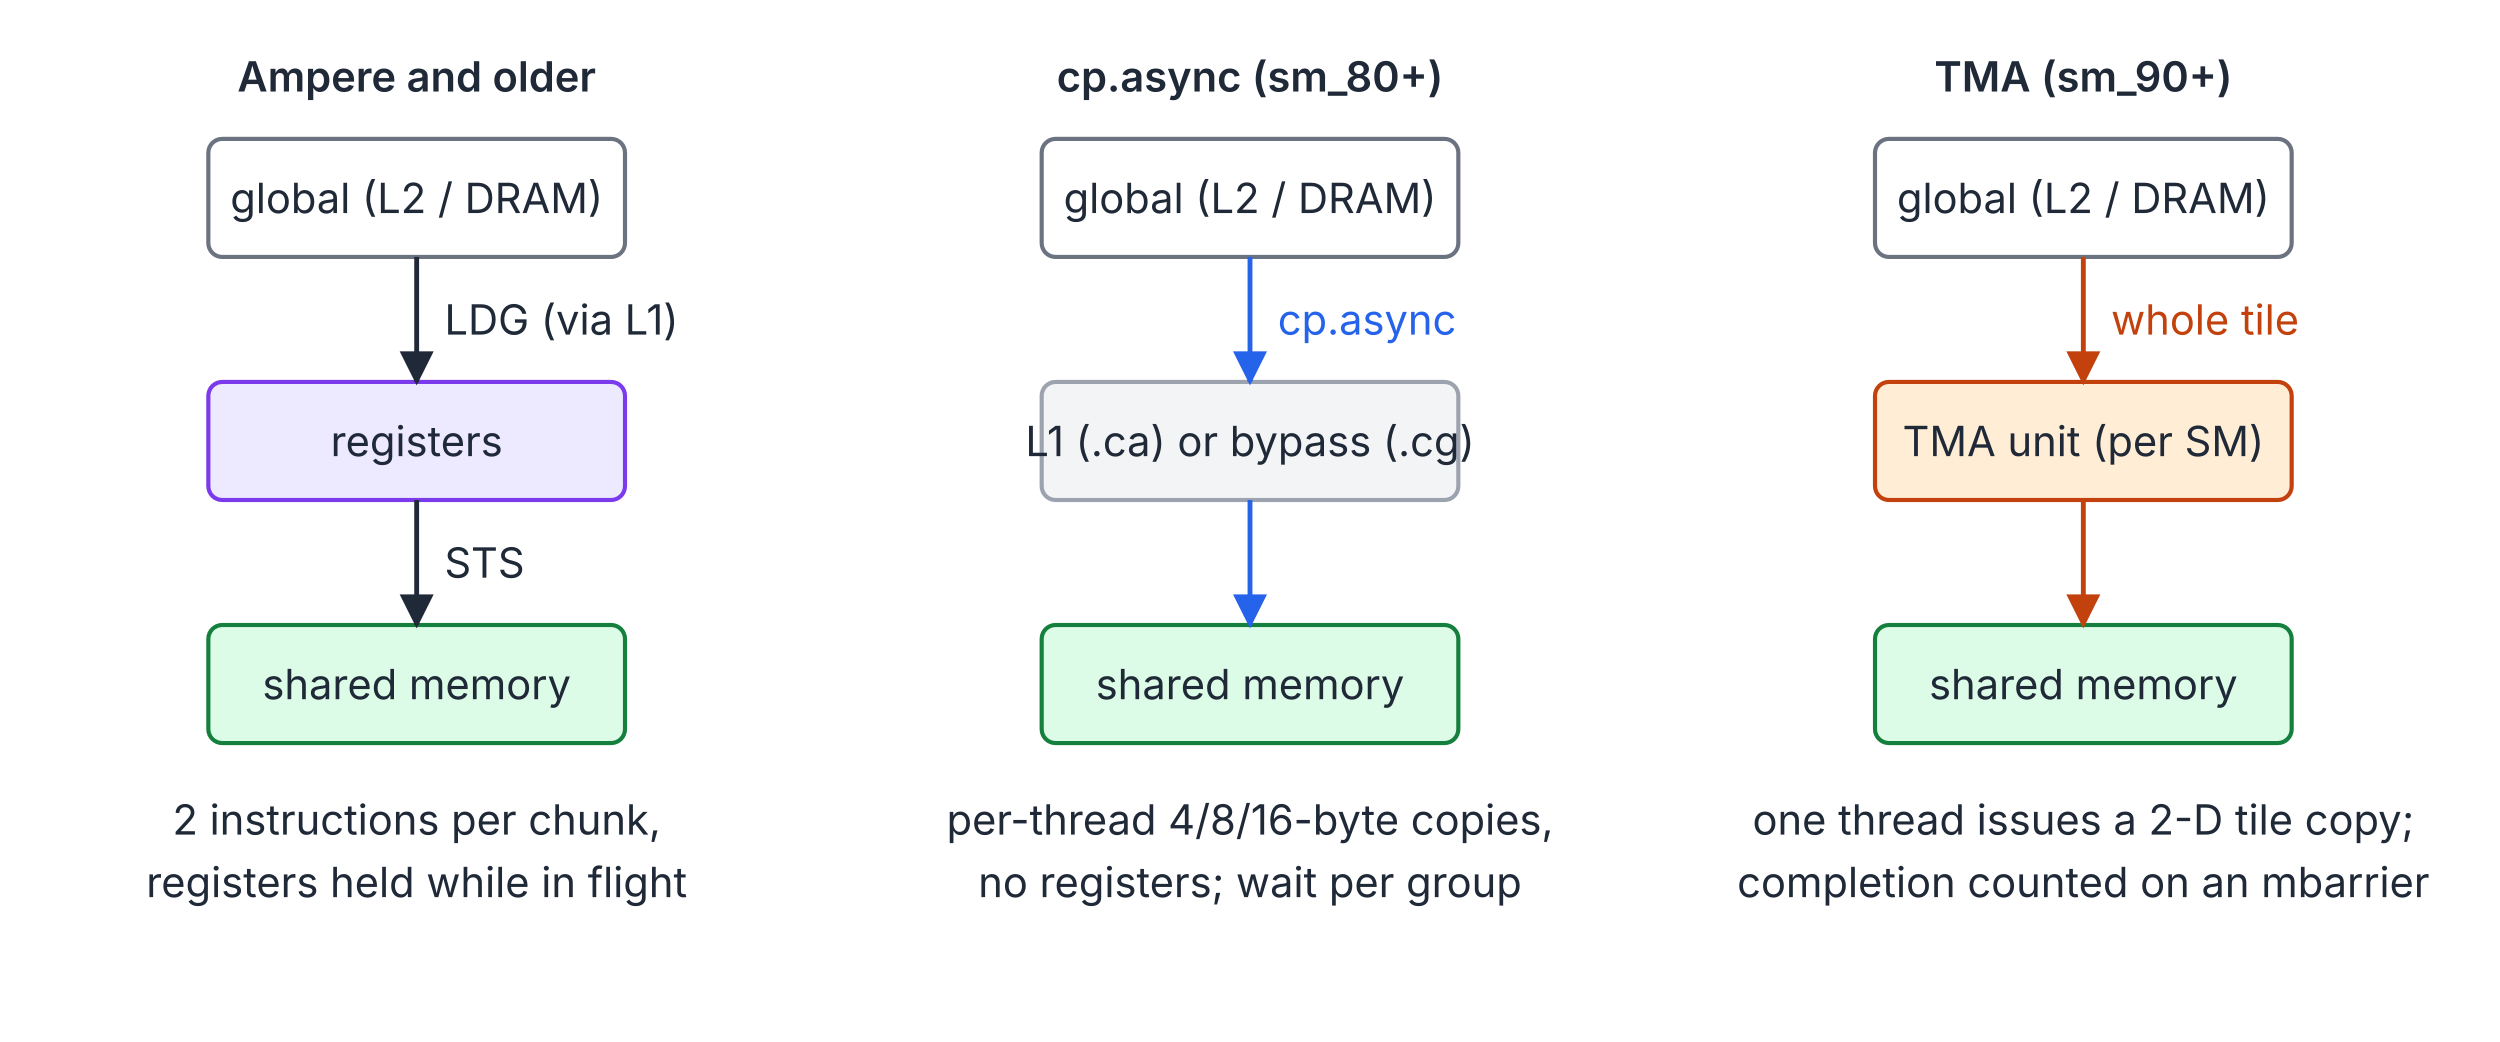
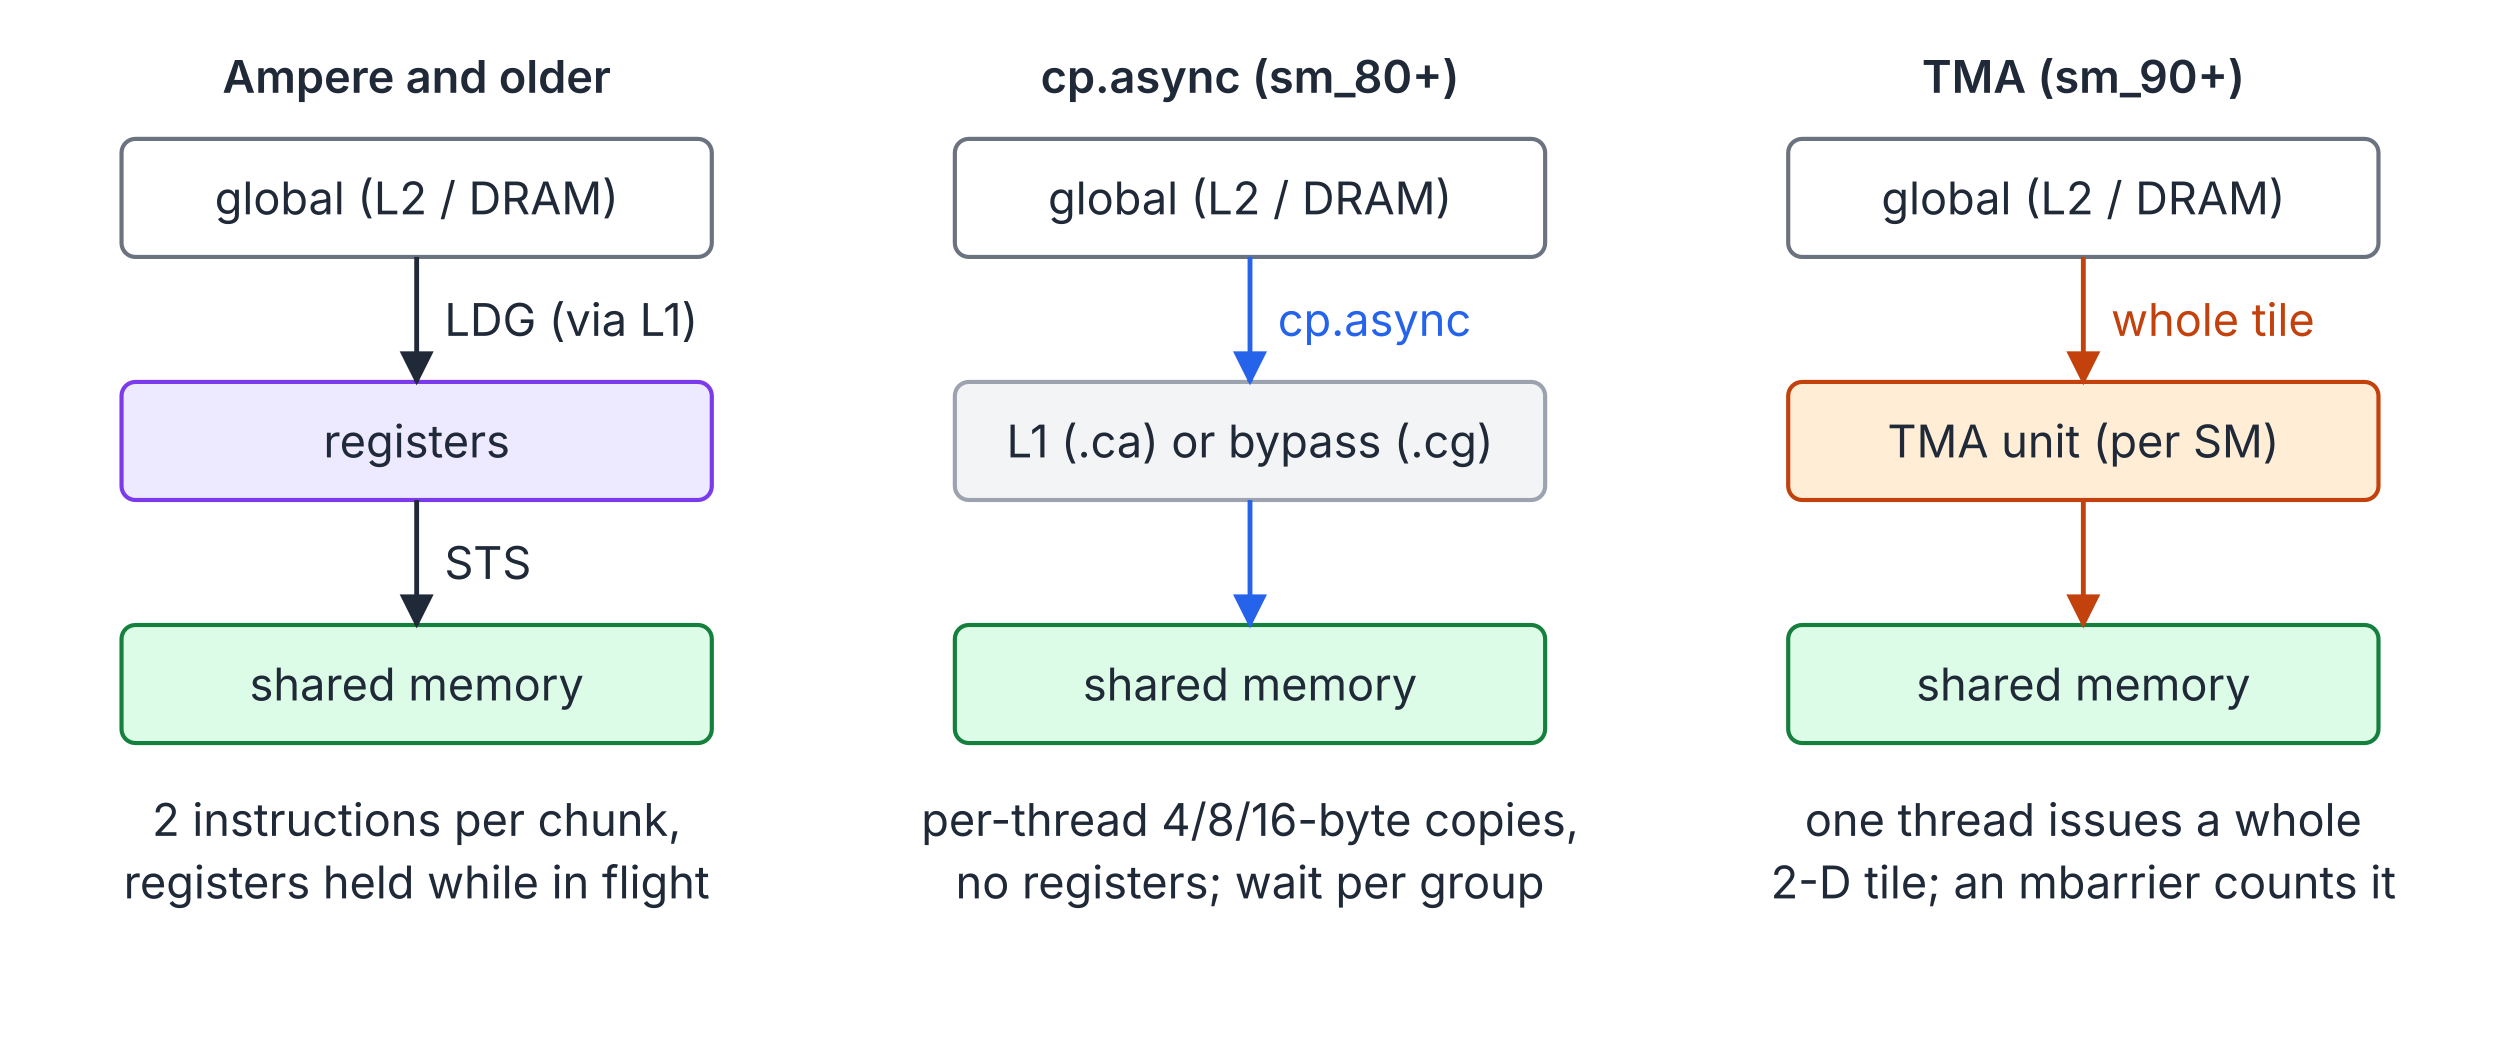
<svg xmlns="http://www.w3.org/2000/svg" viewBox="0 0 720 300" width="720" height="300" class="fig-svg" role="img">
-   <style>.fig-paper{fill:var(--fig-paper,#ffffff)}.fig-panel{fill:var(--fig-panel,#f8fafc)}.fig-none{fill:none}.s-ink{stroke:var(--fig-ink,#1f2937)}.t-ink{fill:var(--fig-ink,#1f2937)}.f-ink{fill:var(--fig-ink-soft,#f3f4f6)}.f-ink2{fill:var(--fig-ink-mid,#e5e7eb)}.k-ink{fill:var(--fig-ink,#1f2937)}.s-muted{stroke:var(--fig-muted,#6b7280)}.t-muted{fill:var(--fig-muted,#6b7280)}.f-muted{fill:var(--fig-muted-soft,#f9fafb)}.f-muted2{fill:var(--fig-muted-mid,#e5e7eb)}.k-muted{fill:var(--fig-muted,#6b7280)}.s-line{stroke:var(--fig-line,#9ca3af)}.t-line{fill:var(--fig-line,#9ca3af)}.f-line{fill:var(--fig-line-soft,#f3f4f6)}.f-line2{fill:var(--fig-line-mid,#d1d5db)}.k-line{fill:var(--fig-line,#9ca3af)}.s-a{stroke:var(--fig-a,#2563eb)}.t-a{fill:var(--fig-a,#2563eb)}.f-a{fill:var(--fig-a-soft,#dbeafe)}.f-a2{fill:var(--fig-a-mid,#93c5fd)}.k-a{fill:var(--fig-a,#2563eb)}.s-b{stroke:var(--fig-b,#c2410c)}.t-b{fill:var(--fig-b,#c2410c)}.f-b{fill:var(--fig-b-soft,#ffedd5)}.f-b2{fill:var(--fig-b-mid,#fdba74)}.k-b{fill:var(--fig-b,#c2410c)}.s-c{stroke:var(--fig-c,#15803d)}.t-c{fill:var(--fig-c,#15803d)}.f-c{fill:var(--fig-c-soft,#dcfce7)}.f-c2{fill:var(--fig-c-mid,#86efac)}.k-c{fill:var(--fig-c,#15803d)}.s-d{stroke:var(--fig-d,#7c3aed)}.t-d{fill:var(--fig-d,#7c3aed)}.f-d{fill:var(--fig-d-soft,#ede9fe)}.f-d2{fill:var(--fig-d-mid,#c4b5fd)}.k-d{fill:var(--fig-d,#7c3aed)}.s-hl{stroke:var(--fig-hl,#dc2626)}.t-hl{fill:var(--fig-hl,#dc2626)}.f-hl{fill:var(--fig-hl-soft,#fee2e2)}.f-hl2{fill:var(--fig-hl-mid,#fca5a5)}.k-hl{fill:var(--fig-hl,#dc2626)}.fig-txt{font-family:Inter,system-ui,-apple-system,'Segoe UI',sans-serif;font-size:14px}.fig-mono{font-family:'Ubuntu Mono',ui-monospace,Menlo,monospace;font-size:14px}.fig-small{font-size:12px}.fig-tiny{font-size:9.5px}.fig-big{font-size:16px}.fig-bold{font-weight:600}.fig-it{font-style:italic}</style>
+   <style>.fig-paper{fill:var(--fig-paper,#ffffff)}.fig-panel{fill:var(--fig-panel,#f8fafc)}.fig-none{fill:none}.s-ink{stroke:var(--fig-ink,#1f2937)}.t-ink{fill:var(--fig-ink,#1f2937)}.f-ink{fill:var(--fig-ink-soft,#f3f4f6)}.f-ink2{fill:var(--fig-ink-mid,#e5e7eb)}.k-ink{fill:var(--fig-ink,#1f2937)}.s-muted{stroke:var(--fig-muted,#6b7280)}.t-muted{fill:var(--fig-muted,#6b7280)}.f-muted{fill:var(--fig-muted-soft,#f9fafb)}.f-muted2{fill:var(--fig-muted-mid,#e5e7eb)}.k-muted{fill:var(--fig-muted,#6b7280)}.s-line{stroke:var(--fig-line,#9ca3af)}.t-line{fill:var(--fig-line,#9ca3af)}.f-line{fill:var(--fig-line-soft,#f3f4f6)}.f-line2{fill:var(--fig-line-mid,#d1d5db)}.k-line{fill:var(--fig-line,#9ca3af)}.s-a{stroke:var(--fig-a,#2563eb)}.t-a{fill:var(--fig-a,#2563eb)}.f-a{fill:var(--fig-a-soft,#dbeafe)}.f-a2{fill:var(--fig-a-mid,#93c5fd)}.k-a{fill:var(--fig-a,#2563eb)}.s-b{stroke:var(--fig-b,#c2410c)}.t-b{fill:var(--fig-b,#c2410c)}.f-b{fill:var(--fig-b-soft,#ffedd5)}.f-b2{fill:var(--fig-b-mid,#fdba74)}.k-b{fill:var(--fig-b,#c2410c)}.s-c{stroke:var(--fig-c,#15803d)}.t-c{fill:var(--fig-c,#15803d)}.f-c{fill:var(--fig-c-soft,#dcfce7)}.f-c2{fill:var(--fig-c-mid,#86efac)}.k-c{fill:var(--fig-c,#15803d)}.s-d{stroke:var(--fig-d,#7c3aed)}.t-d{fill:var(--fig-d,#7c3aed)}.f-d{fill:var(--fig-d-soft,#ede9fe)}.f-d2{fill:var(--fig-d-mid,#c4b5fd)}.k-d{fill:var(--fig-d,#7c3aed)}.s-hl{stroke:var(--fig-hl,#dc2626)}.t-hl{fill:var(--fig-hl,#dc2626)}.f-hl{fill:var(--fig-hl-soft,#fee2e2)}.f-hl2{fill:var(--fig-hl-mid,#fca5a5)}.k-hl{fill:var(--fig-hl,#dc2626)}.fig-txt{font-family:Inter,system-ui,-apple-system,'Segoe UI',sans-serif;font-size:15px}.fig-mono{font-family:'Ubuntu Mono',ui-monospace,Menlo,monospace;font-size:15px}.fig-small{font-size:13px}.fig-tiny{font-size:11px}.fig-big{font-size:17px}.fig-plate{fill:var(--fig-paper,#ffffff);fill-opacity:.92}.fig-bold{font-weight:600}.fig-it{font-style:italic}</style>
  <defs>
    <marker id="gemm-copy-paths-ah-ink" viewBox="0 0 10 10" refX="9" refY="5" markerWidth="7" markerHeight="7" orient="auto-start-reverse">
      <path d="M0,0 L10,5 L0,10 z" class="k-ink" />
    </marker>
    <marker id="gemm-copy-paths-ah-muted" viewBox="0 0 10 10" refX="9" refY="5" markerWidth="7" markerHeight="7" orient="auto-start-reverse">
      <path d="M0,0 L10,5 L0,10 z" class="k-muted" />
    </marker>
    <marker id="gemm-copy-paths-ah-a" viewBox="0 0 10 10" refX="9" refY="5" markerWidth="7" markerHeight="7" orient="auto-start-reverse">
      <path d="M0,0 L10,5 L0,10 z" class="k-a" />
    </marker>
    <marker id="gemm-copy-paths-ah-b" viewBox="0 0 10 10" refX="9" refY="5" markerWidth="7" markerHeight="7" orient="auto-start-reverse">
      <path d="M0,0 L10,5 L0,10 z" class="k-b" />
    </marker>
    <marker id="gemm-copy-paths-ah-c" viewBox="0 0 10 10" refX="9" refY="5" markerWidth="7" markerHeight="7" orient="auto-start-reverse">
      <path d="M0,0 L10,5 L0,10 z" class="k-c" />
    </marker>
    <marker id="gemm-copy-paths-ah-d" viewBox="0 0 10 10" refX="9" refY="5" markerWidth="7" markerHeight="7" orient="auto-start-reverse">
      <path d="M0,0 L10,5 L0,10 z" class="k-d" />
    </marker>
    <marker id="gemm-copy-paths-ah-hl" viewBox="0 0 10 10" refX="9" refY="5" markerWidth="7" markerHeight="7" orient="auto-start-reverse">
      <path d="M0,0 L10,5 L0,10 z" class="k-hl" />
    </marker>
  </defs>
  <rect x="0" y="0" width="720" height="300" class="fig-paper" />
  <text x="120" y="22" text-anchor="middle" dominant-baseline="central" class="fig-txt t-ink fig-small fig-bold">Ampere and older</text>
  <text x="360" y="22" text-anchor="middle" dominant-baseline="central" class="fig-txt t-ink fig-small fig-bold">cp.async (sm_80+)</text>
  <text x="600" y="22" text-anchor="middle" dominant-baseline="central" class="fig-txt t-ink fig-small fig-bold">TMA (sm_90+)</text>
-   <rect x="60" y="40" width="120" height="34" rx="4" class="fig-paper s-muted" stroke-width="1.2" />
+   <rect x="35" y="40" width="170" height="34" rx="4" class="fig-paper s-muted" stroke-width="1.2" />
  <text x="120" y="57" text-anchor="middle" dominant-baseline="central" class="fig-txt t-ink fig-small">global (L2 / DRAM)</text>
-   <rect x="60" y="110" width="120" height="34" rx="4" class="f-d s-d" stroke-width="1.2" />
+   <rect x="35" y="110" width="170" height="34" rx="4" class="f-d s-d" stroke-width="1.2" />
  <text x="120" y="127" text-anchor="middle" dominant-baseline="central" class="fig-txt t-ink fig-small">registers</text>
-   <rect x="60" y="180" width="120" height="34" rx="4" class="f-c s-c" stroke-width="1.2" />
+   <rect x="35" y="180" width="170" height="34" rx="4" class="f-c s-c" stroke-width="1.2" />
  <text x="120" y="197" text-anchor="middle" dominant-baseline="central" class="fig-txt t-ink fig-small">shared memory</text>
  <line x1="120" y1="74" x2="120" y2="110" class="s-ink" stroke-width="1.4" marker-end="url(#gemm-copy-paths-ah-ink)" />
  <line x1="120" y1="144" x2="120" y2="180" class="s-ink" stroke-width="1.4" marker-end="url(#gemm-copy-paths-ah-ink)" />
  <text x="128" y="92" text-anchor="start" dominant-baseline="central" class="fig-txt t-ink fig-small">LDG (via L1)</text>
  <text x="128" y="162" text-anchor="start" dominant-baseline="central" class="fig-txt t-ink fig-small">STS</text>
  <text x="120" y="236" text-anchor="middle" dominant-baseline="central" class="fig-txt t-ink fig-small">2 instructions per chunk,</text>
  <text x="120" y="254" text-anchor="middle" dominant-baseline="central" class="fig-txt t-ink fig-small">registers held while in flight</text>
-   <rect x="300" y="40" width="120" height="34" rx="4" class="fig-paper s-muted" stroke-width="1.2" />
+   <rect x="275" y="40" width="170" height="34" rx="4" class="fig-paper s-muted" stroke-width="1.2" />
  <text x="360" y="57" text-anchor="middle" dominant-baseline="central" class="fig-txt t-ink fig-small">global (L2 / DRAM)</text>
-   <rect x="300" y="110" width="120" height="34" rx="4" class="f-line s-line" stroke-width="1.2" />
+   <rect x="275" y="110" width="170" height="34" rx="4" class="f-line s-line" stroke-width="1.2" />
  <text x="360" y="127" text-anchor="middle" dominant-baseline="central" class="fig-txt t-ink fig-small">L1 (.ca) or bypass (.cg)</text>
-   <rect x="300" y="180" width="120" height="34" rx="4" class="f-c s-c" stroke-width="1.2" />
+   <rect x="275" y="180" width="170" height="34" rx="4" class="f-c s-c" stroke-width="1.2" />
  <text x="360" y="197" text-anchor="middle" dominant-baseline="central" class="fig-txt t-ink fig-small">shared memory</text>
  <line x1="360" y1="74" x2="360" y2="110" class="s-a" stroke-width="1.4" marker-end="url(#gemm-copy-paths-ah-a)" />
  <line x1="360" y1="144" x2="360" y2="180" class="s-a" stroke-width="1.4" marker-end="url(#gemm-copy-paths-ah-a)" />
  <text x="368" y="92" text-anchor="start" dominant-baseline="central" class="fig-txt t-a fig-small">cp.async</text>
  <text x="360" y="236" text-anchor="middle" dominant-baseline="central" class="fig-txt t-ink fig-small">per-thread 4/8/16-byte copies,</text>
  <text x="360" y="254" text-anchor="middle" dominant-baseline="central" class="fig-txt t-ink fig-small">no registers; wait per group</text>
-   <rect x="540" y="40" width="120" height="34" rx="4" class="fig-paper s-muted" stroke-width="1.2" />
+   <rect x="515" y="40" width="170" height="34" rx="4" class="fig-paper s-muted" stroke-width="1.2" />
  <text x="600" y="57" text-anchor="middle" dominant-baseline="central" class="fig-txt t-ink fig-small">global (L2 / DRAM)</text>
-   <rect x="540" y="110" width="120" height="34" rx="4" class="f-b s-b" stroke-width="1.2" />
+   <rect x="515" y="110" width="170" height="34" rx="4" class="f-b s-b" stroke-width="1.2" />
  <text x="600" y="127" text-anchor="middle" dominant-baseline="central" class="fig-txt t-ink fig-small">TMA unit (per SM)</text>
-   <rect x="540" y="180" width="120" height="34" rx="4" class="f-c s-c" stroke-width="1.2" />
+   <rect x="515" y="180" width="170" height="34" rx="4" class="f-c s-c" stroke-width="1.2" />
  <text x="600" y="197" text-anchor="middle" dominant-baseline="central" class="fig-txt t-ink fig-small">shared memory</text>
  <line x1="600" y1="74" x2="600" y2="110" class="s-b" stroke-width="1.4" marker-end="url(#gemm-copy-paths-ah-b)" />
  <line x1="600" y1="144" x2="600" y2="180" class="s-b" stroke-width="1.4" marker-end="url(#gemm-copy-paths-ah-b)" />
  <text x="608" y="92" text-anchor="start" dominant-baseline="central" class="fig-txt t-b fig-small">whole tile</text>
-   <text x="600" y="236" text-anchor="middle" dominant-baseline="central" class="fig-txt t-ink fig-small">one thread issues a 2-D tile copy;</text>
-   <text x="600" y="254" text-anchor="middle" dominant-baseline="central" class="fig-txt t-ink fig-small">completion counted on an mbarrier</text>
+   <text x="600" y="236" text-anchor="middle" dominant-baseline="central" class="fig-txt t-ink fig-small">one thread issues a whole</text>
+   <text x="600" y="254" text-anchor="middle" dominant-baseline="central" class="fig-txt t-ink fig-small">2-D tile; an mbarrier counts it</text>
</svg>
